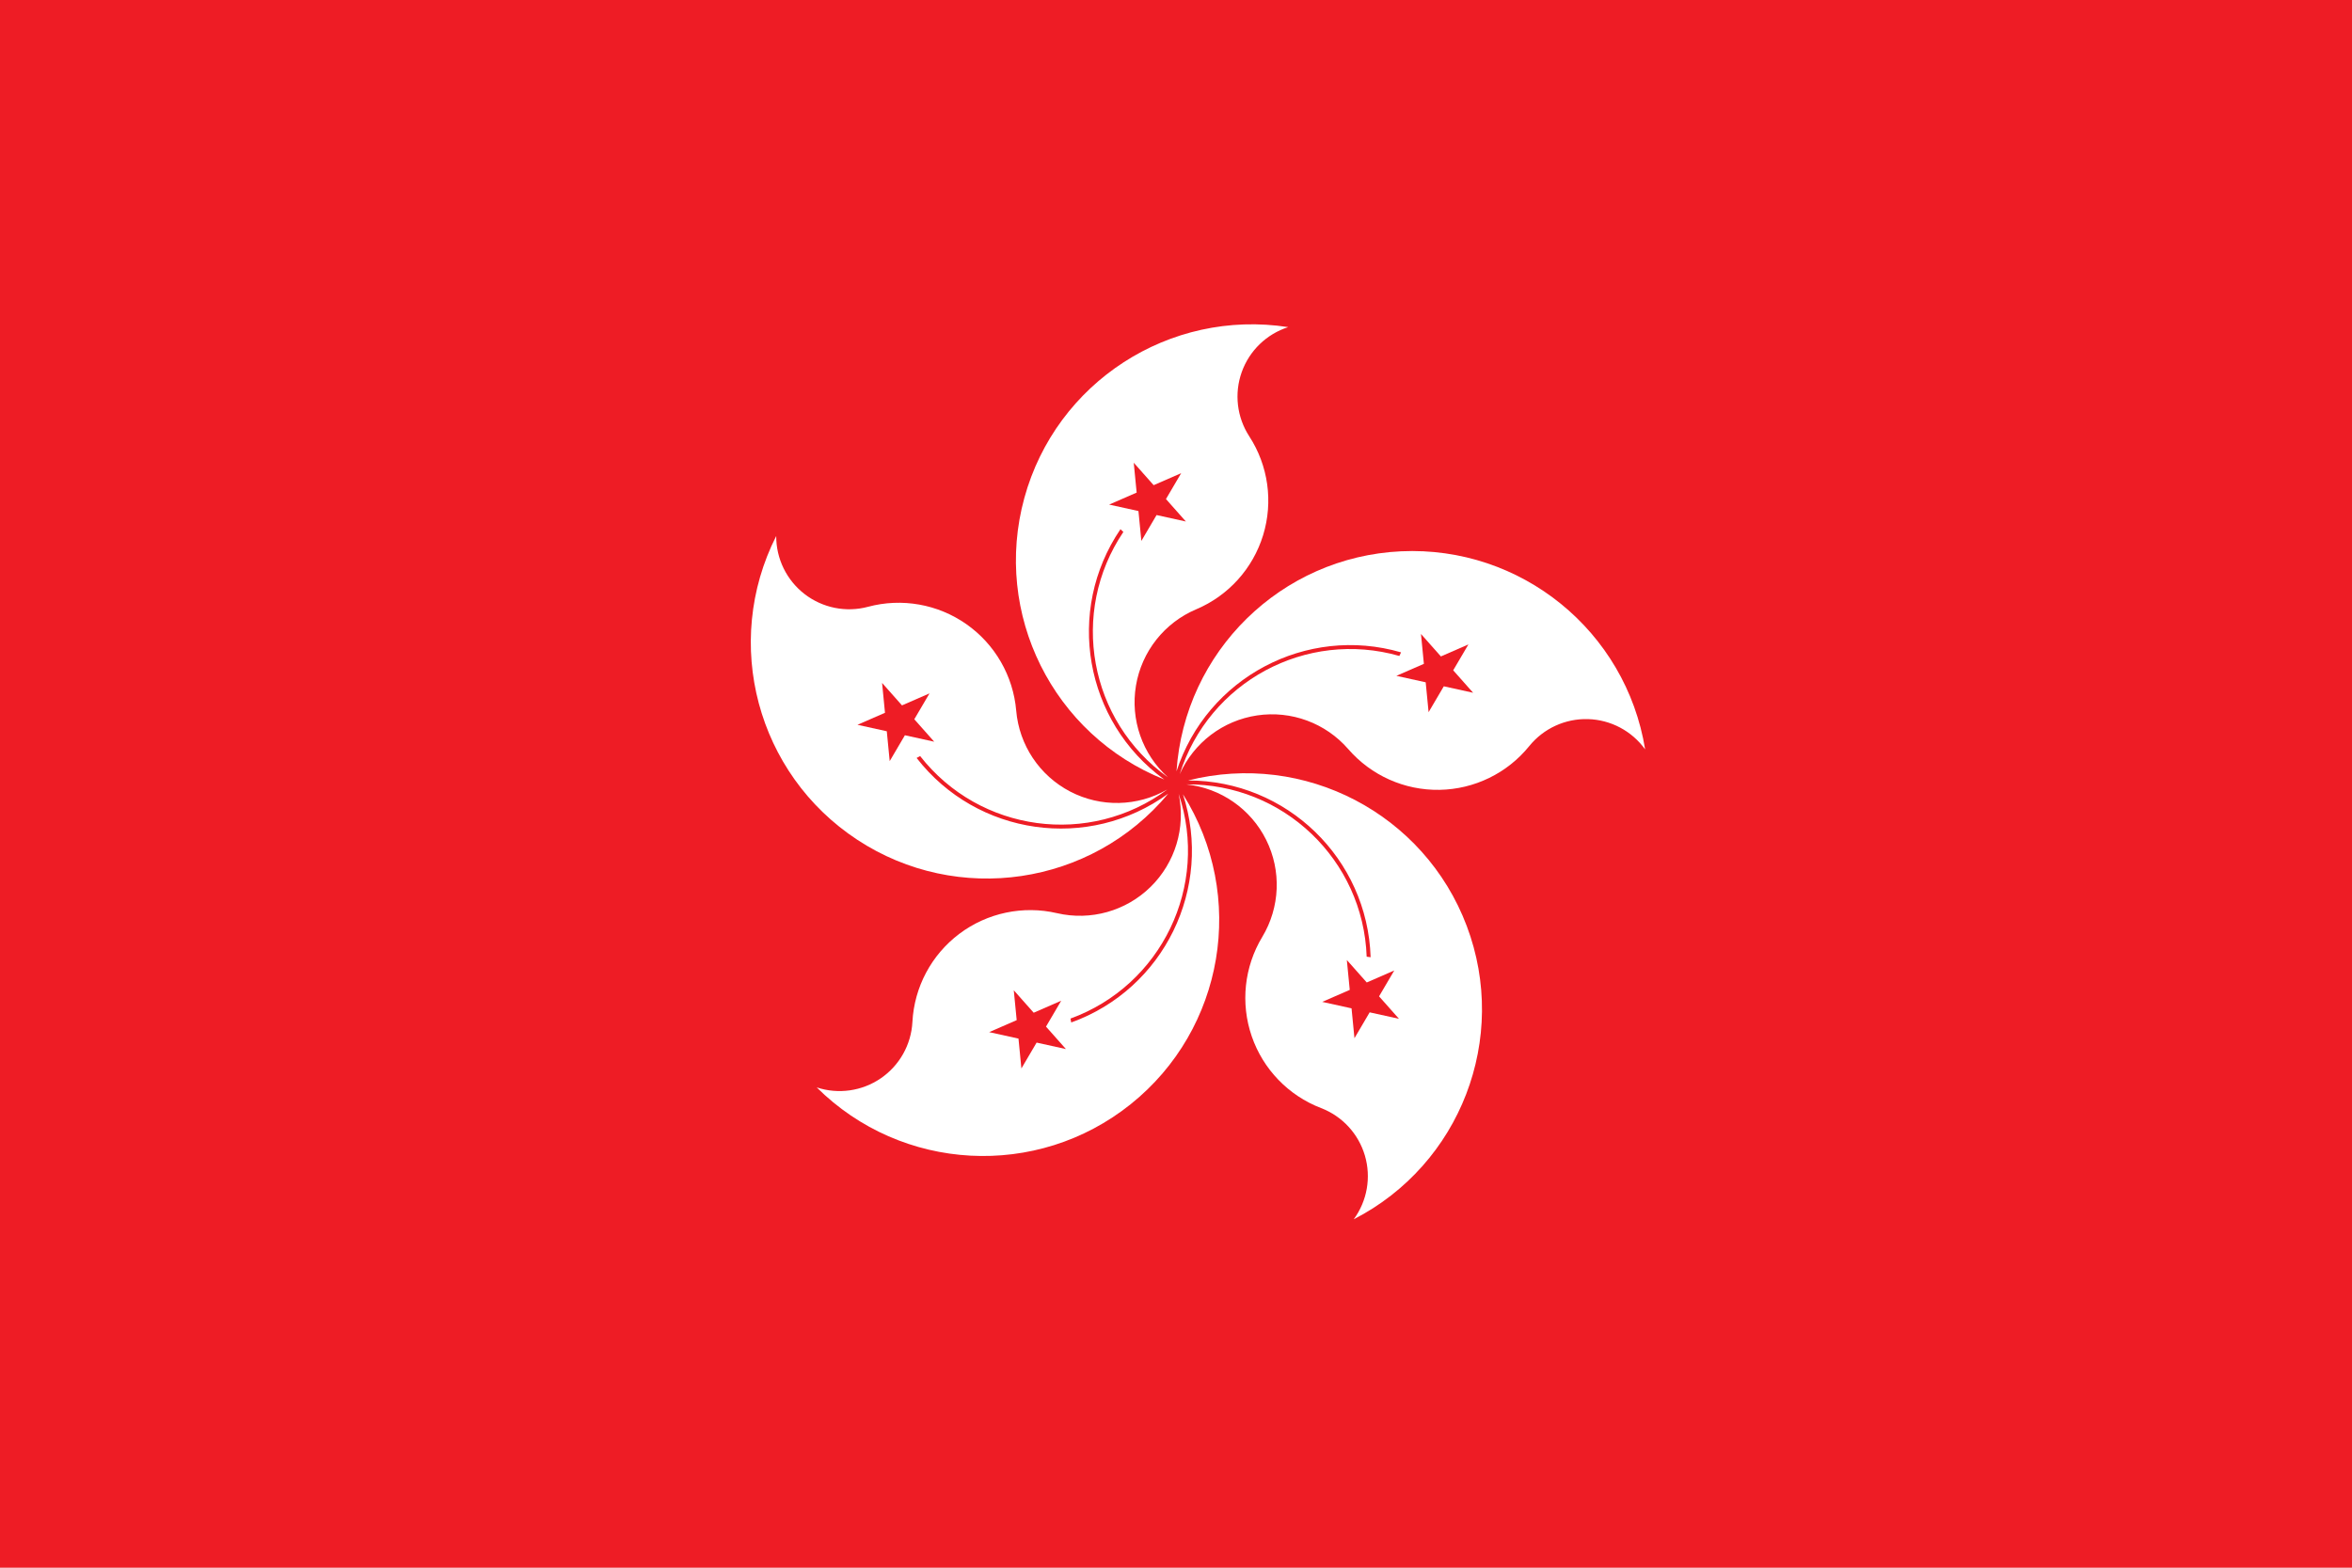
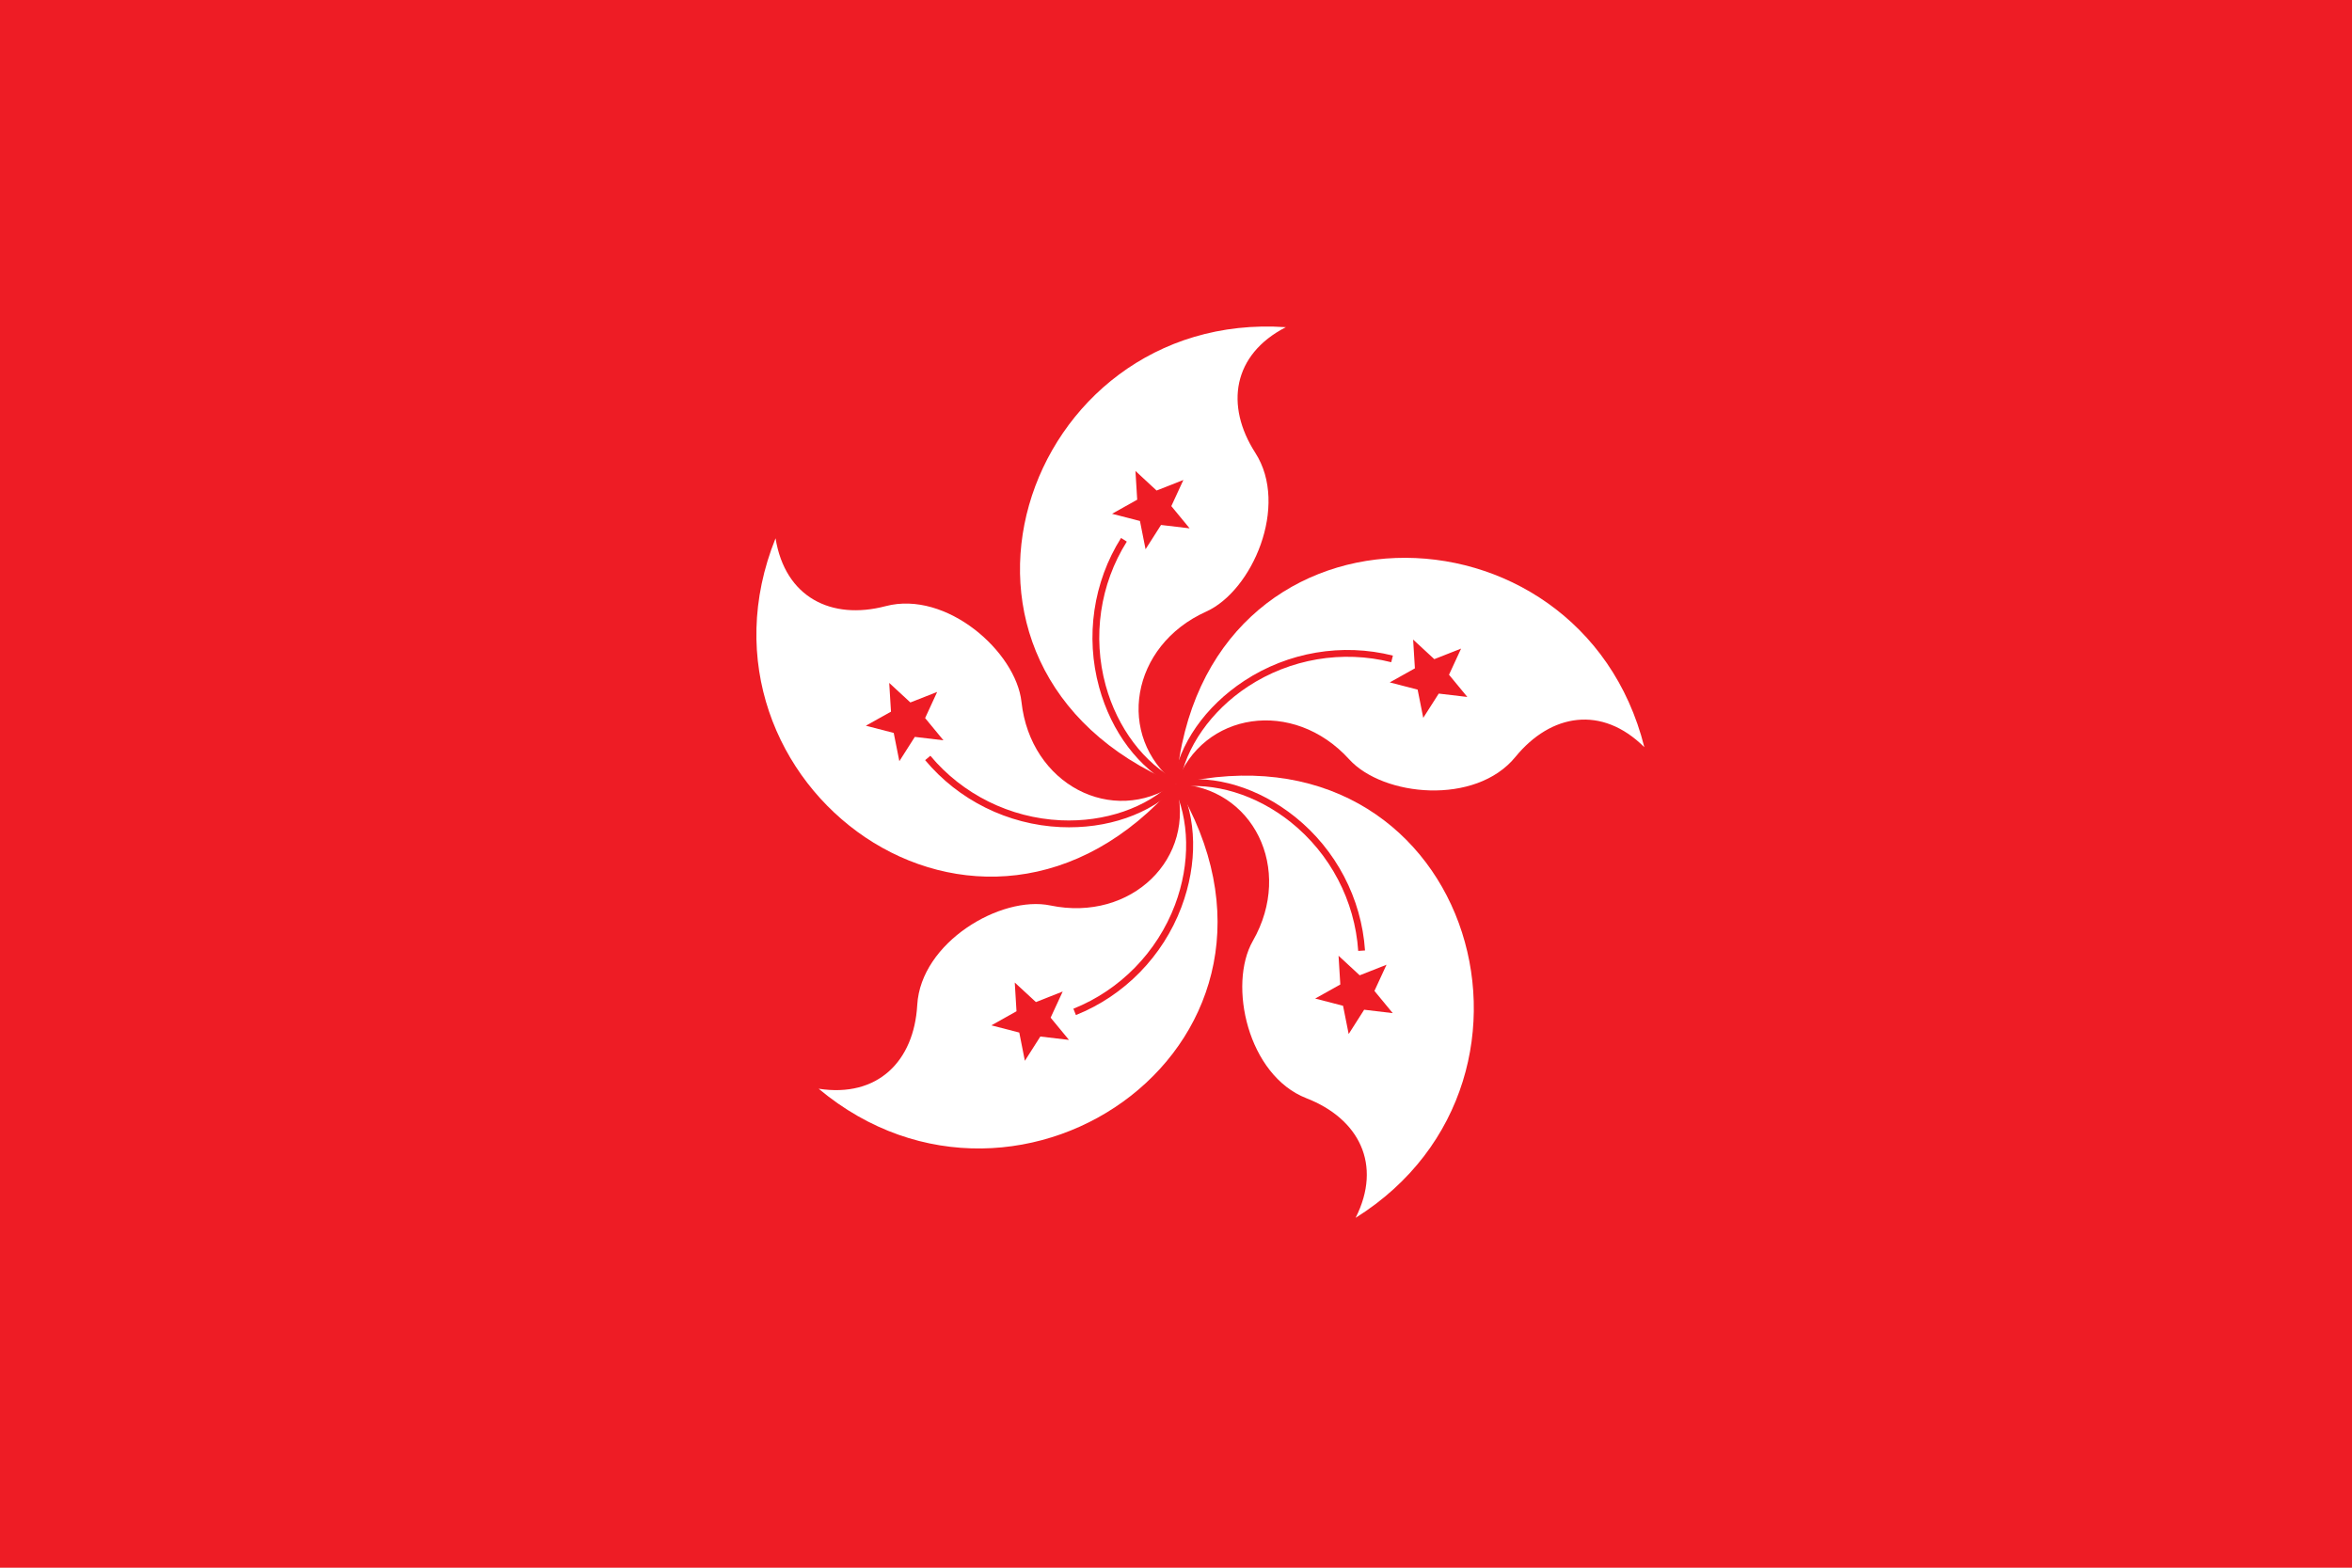
- <svg xmlns="http://www.w3.org/2000/svg" xmlns:xlink="http://www.w3.org/1999/xlink" width="900" height="600" fill="#ee1c25">
-   <path d="M0 0h900v600H0z" />
+ <svg xmlns="http://www.w3.org/2000/svg" xmlns:xlink="http://www.w3.org/1999/xlink" viewBox="0 0 900 600">
+   <path fill="#EE1C25" d="M0 0h900v600H0z" />
  <g id="a">
-     <path d="M492.936 125.196a27.917 27.917 0 0 0-14.902 41.792 45.171 45.171 0 0 1-20.29 66.204 38.65 38.65 0 0 0-10.816 64.313 68.375 68.375 0 0 1-17.068-93.914 15.81 15.81 0 0 1-1.109-1.047 69.88 69.88 0 0 0 16.755 95.793 90.342 90.342 0 0 1 47.43-173.141" fill="#fff" />
-     <path d="m451.98 181.1-27.565 12.021 29.366 6.476-19.951-22.5 2.915 29.93" />
+     <path d="M449.964 299.913c-105.263-44.486-58.602-181.581 42.07-174.69-20.366 10.467-23.318 29.997-11.687 48.09 13.024 20.256-1.2 52.848-18.806 60.767-28.935 13.025-34.728 47.75-11.577 65.833z" fill="#fff" />
+     <path d="M444.272 200.92l-5.92 9.294-2.144-10.815-10.679-2.759 9.625-5.39-.671-10.999 8.085 7.49 10.256-4.043-4.61 10.01 7.001 8.505zm6.288 97.839c-12.731-6.534-22.996-20.155-27.468-36.431-5.115-18.67-2.173-38.743 8.083-55.038l-2.208-1.394c-10.64 16.929-13.693 37.743-8.386 57.12 4.728 17.221 15.214 31.097 28.787 38.064z" fill="#EE1C25" />
  </g>
-   <g id="b">
-     <use xlink:href="#a" transform="rotate(72 450 300)" />
-     <use xlink:href="#a" transform="rotate(216 450 300)" />
-   </g>
-   <use xlink:href="#b" transform="rotate(72 450 300)" />
+   <use xlink:href="#a" transform="rotate(72 450 300)" />
+   <use xlink:href="#a" transform="rotate(144 450 300)" />
+   <use xlink:href="#a" transform="rotate(216 450 300)" />
+   <use xlink:href="#a" transform="rotate(288 450 300)" />
</svg>
